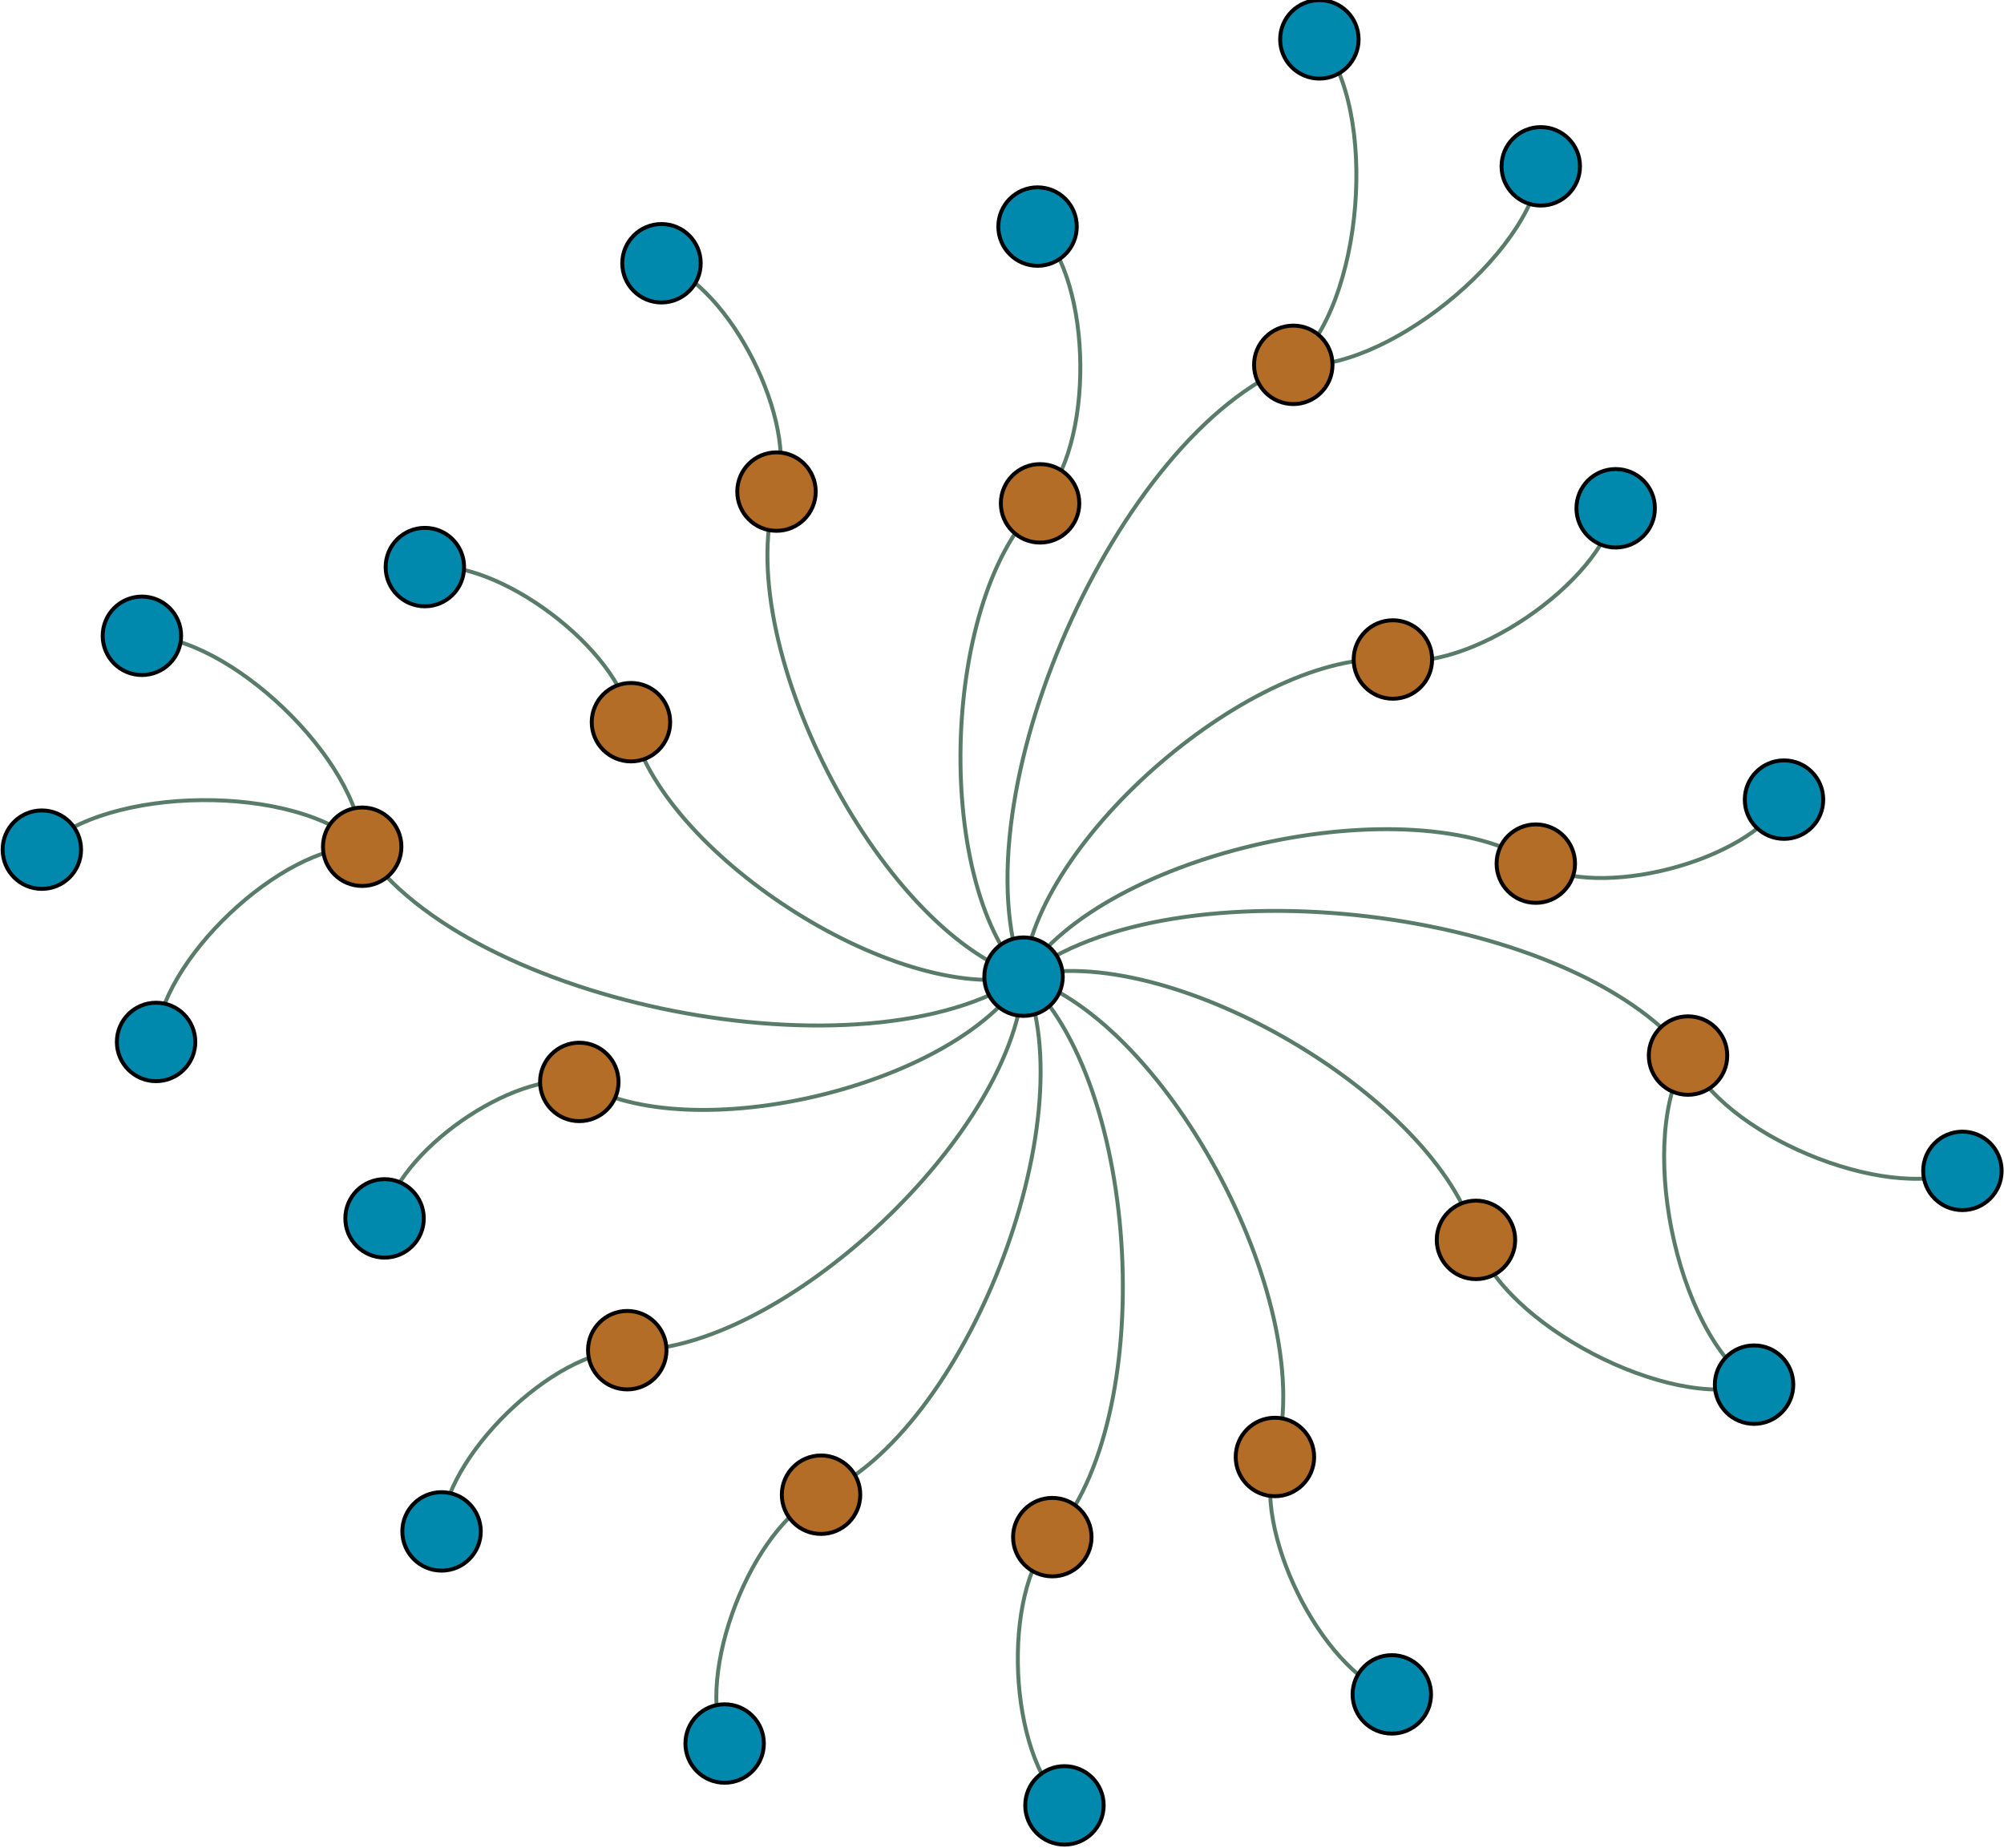
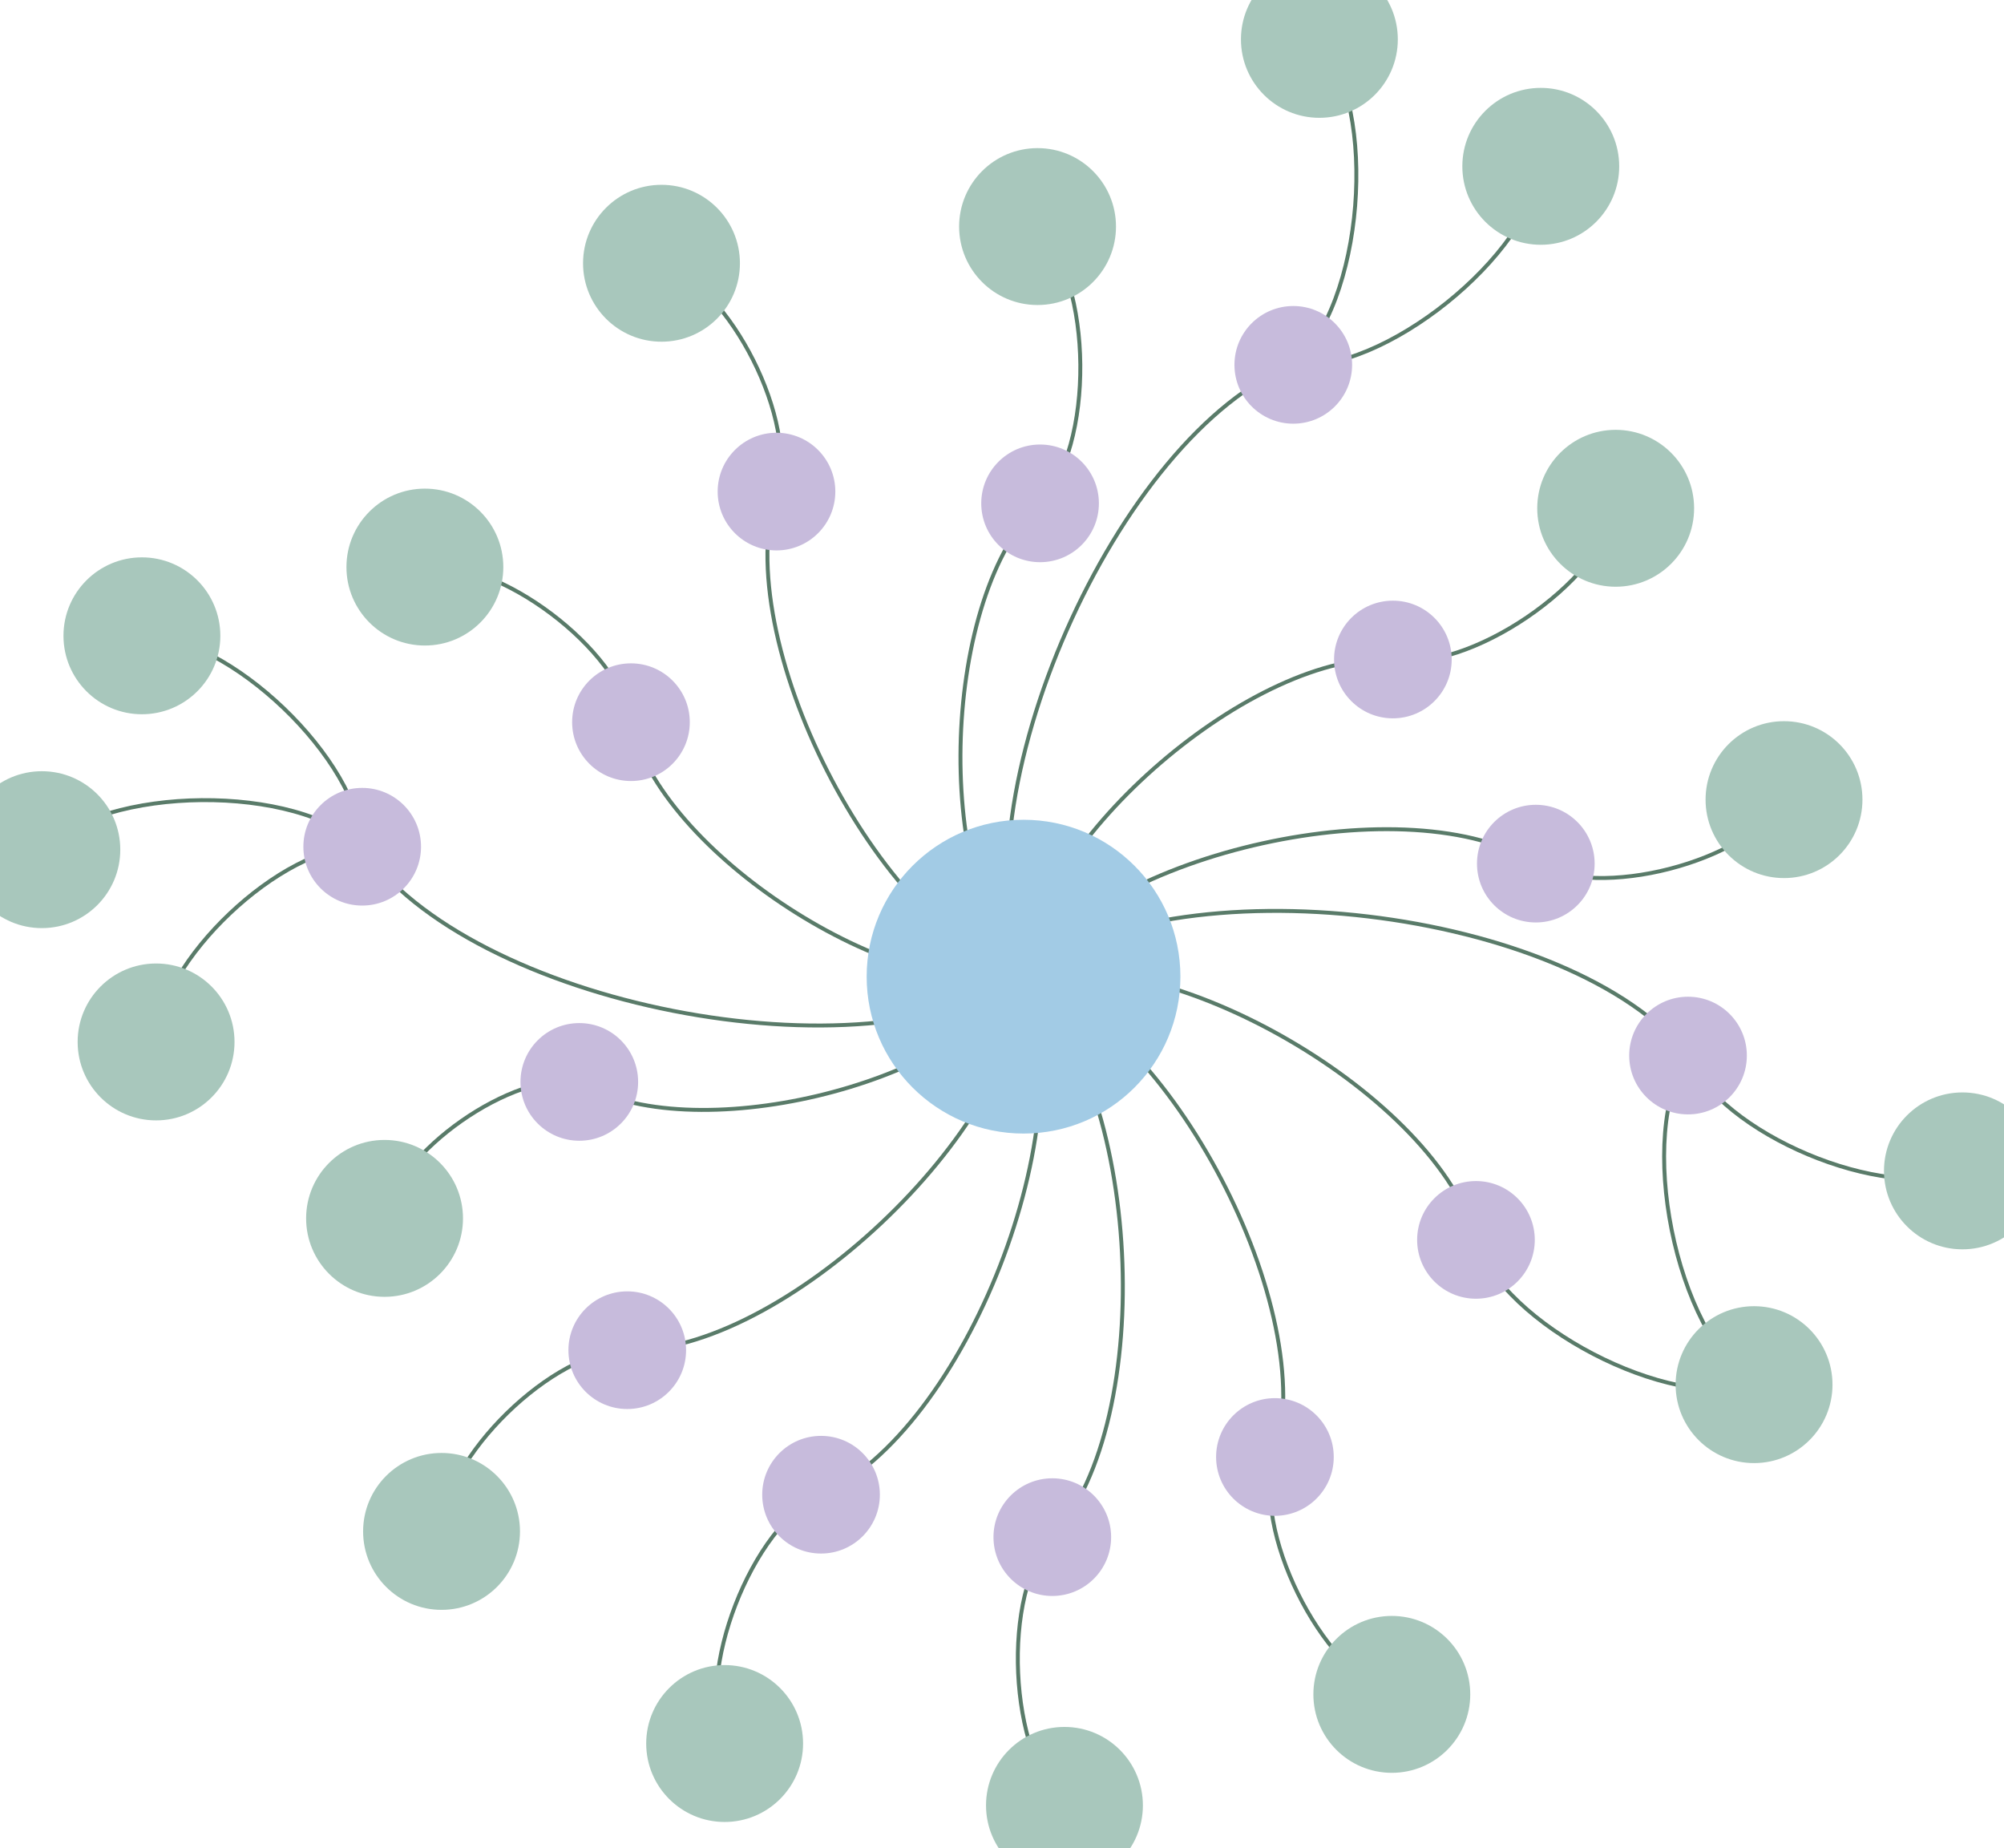
<svg xmlns="http://www.w3.org/2000/svg" contentScriptType="text/ecmascript" width="511.0" zoomAndPan="magnify" contentStyleType="text/css" viewBox="-261 -249 511 471" height="471.0" preserveAspectRatio="xMidYMid meet" version="1.1">
  <g id="edges">
    <path fill="none" stroke-width="1.0" d="M -152.661,-104.425 C -134.242,-107.026 -102.712,-83.3 -100.111,-64.881" class="Big Fish Games Paul Thelen" stroke-opacity="1.0" stroke="#597b69" />
    <path fill="none" stroke-width="1.0" d="M 150.98,-119.414 C 147.328,-100.342 113.242,-77.211 94.17,-80.863" class="Isilon Sujal Patel" stroke-opacity="1.0" stroke="#597b69" />
    <path fill="none" stroke-width="1.0" d="M -148.41,141.428 C -148.18,122.717 -119.768,94.997 -101.057,95.227" class="Qumulo Peter Godman" stroke-opacity="1.0" stroke="#597b69" />
    <path fill="none" stroke-width="1.0" d="M -221.201,16.641 C -220.644,-3.824 -189.109,-33.686 -168.644,-33.128" class="ReplyYes Dave Cotter" stroke-opacity="1.0" stroke="#597b69" />
    <path fill="none" stroke-width="1.0" d="M 186.267,104.011 C 166.119,90.598 156.018,40.258 169.43,20.111" class="Shelfari Josh Hug" stroke-opacity="1.0" stroke="#597b69" />
    <path fill="none" stroke-width="1.0" d="M 186.267,104.011 C 164.703,110.812 122.156,88.67 115.355,67.106" class="Shelfari Kevin Beukelman" stroke-opacity="1.0" stroke="#597b69" />
    <path fill="none" stroke-width="1.0" d="M -162.942,61.623 C -159.969,44.733 -130.174,23.858 -113.284,26.831" class="Smilebox Andrew Wright" stroke-opacity="1.0" stroke="#597b69" />
    <path fill="none" stroke-width="1.0" d="M 10.426,211.277 C -3.872,198.219 -5.732,157.185 7.326,142.887" class="Appnique Jai Jaisimha" stroke-opacity="1.0" stroke="#597b69" />
    <path fill="none" stroke-width="1.0" d="M -76.225,195.506 C -83.996,177.903 -69.246,139.842 -51.643,132.071" class="Sqoop Bill Hankes" stroke-opacity="1.0" stroke="#597b69" />
    <path fill="none" stroke-width="1.0" d="M -92.327,-181.883 C -74.82,-176.106 -57.225,-141.179 -63.002,-123.672" class="Flowplay Derrick Morton" stroke-opacity="1.0" stroke="#597b69" />
    <path fill="none" stroke-width="1.0" d="M -250.33,-32.381 C -234.143,-48.867 -185.131,-49.316 -168.644,-33.128" class="AdXpose Dave Cotter" stroke-opacity="1.0" stroke="#597b69" />
    <path fill="none" stroke-width="1.0" d="M -224.816,-86.904 C -202.827,-87.383 -169.123,-55.118 -168.644,-33.128" class="SquareHub Dave Cotter" stroke-opacity="1.0" stroke="#597b69" />
    <path fill="none" stroke-width="1.0" d="M 131.881,-206.595 C 129.381,-183.851 91.517,-153.483 68.773,-155.983" class="Fierce, Inc. Halley Bock" stroke-opacity="1.0" stroke="#597b69" />
    <path fill="none" stroke-width="1.0" d="M 75.43,-238.963 C 90.694,-221.035 86.7,-171.247 68.773,-155.983" class="LUX Media Halley Bock" stroke-opacity="1.0" stroke="#597b69" />
    <path fill="none" stroke-width="1.0" d="M 193.905,-45.137 C 184.511,-29.217 146.539,-19.426 130.618,-28.821" class="Hughes Media Law Group Joleen Winther Hughes" stroke-opacity="1.0" stroke="#597b69" />
-     <path fill="none" stroke-width="1.0" d="M 3.566,-191.237 C 17.808,-177.252 18.192,-134.912 4.207,-120.671" class="Syntonic inc. Gary Greenbaum" stroke-opacity="1.0" stroke="#597b69" />
+     <path fill="none" stroke-width="1.0" d="M 3.566,-191.237 C 17.808,-177.252 18.192,-134.912 4.207,-120.671" class="Syntonic Inc. Gary Greenbaum" stroke-opacity="1.0" stroke="#597b69" />
    <path fill="none" stroke-width="1.0" d="M 93.899,182.976 C 75.833,176.832 57.949,140.518 64.093,122.452" class="Communique PR Colleen Moffitt" stroke-opacity="1.0" stroke="#597b69" />
    <path fill="none" stroke-width="1.0" d="M 239.397,49.512 C 219.524,57.625 177.544,39.985 169.43,20.111" class="Remitly Josh Hug" stroke-opacity="1.0" stroke="#597b69" />
    <path fill="none" stroke-width="1.0" d="M -0.009,-0.003 C -33.005,7.042 -93.066,-31.885 -100.111,-64.881" class="RealNetworks Paul Thelen" stroke-opacity="1.0" stroke="#597b69" />
    <path fill="none" stroke-width="1.0" d="M -0.009,-0.003 C 2.655,-35.011 59.162,-83.527 94.17,-80.863" class="RealNetworks Sujal Patel" stroke-opacity="1.0" stroke="#597b69" />
    <path fill="none" stroke-width="1.0" d="M -0.009,-0.003 C -1.173,39.253 -61.801,96.391 -101.057,95.227" class="RealNetworks Peter Godman" stroke-opacity="1.0" stroke="#597b69" />
    <path fill="none" stroke-width="1.0" d="M -0.009,-0.003 C -40.361,27.099 -141.542,7.224 -168.644,-33.128" class="RealNetworks Dave Cotter" stroke-opacity="1.0" stroke="#597b69" />
    <path fill="none" stroke-width="1.0" d="M -0.009,-0.003 C 37.902,-29.868 139.565,-17.8 169.43,20.111" class="RealNetworks Josh Hug" stroke-opacity="1.0" stroke="#597b69" />
    <path fill="none" stroke-width="1.0" d="M -0.009,-0.003 C -17.297,28.019 -85.262,44.119 -113.284,26.831" class="RealNetworks Andrew Wright" stroke-opacity="1.0" stroke="#597b69" />
    <path fill="none" stroke-width="1.0" d="M -0.009,-0.003 C 30.036,27.108 34.437,112.842 7.326,142.887" class="RealNetworks Jai Jaisimha" stroke-opacity="1.0" stroke="#597b69" />
    <path fill="none" stroke-width="1.0" d="M -0.009,-0.003 C 16.079,36.739 -14.901,115.983 -51.643,132.071" class="RealNetworks Bill Hankes" stroke-opacity="1.0" stroke="#597b69" />
    <path fill="none" stroke-width="1.0" d="M -0.009,-0.003 C -37.341,-12.138 -75.137,-86.339 -63.002,-123.672" class="RealNetworks Derrick Morton" stroke-opacity="1.0" stroke="#597b69" />
    <path fill="none" stroke-width="1.0" d="M -0.009,-0.003 C -17.449,-44.955 23.82,-138.543 68.773,-155.983" class="RealNetworks Halley Bock" stroke-opacity="1.0" stroke="#597b69" />
    <path fill="none" stroke-width="1.0" d="M -0.009,-0.003 C 20.353,-31.892 98.729,-49.182 130.618,-28.821" class="RealNetworks Joleen Winther Hughes" stroke-opacity="1.0" stroke="#597b69" />
    <path fill="none" stroke-width="1.0" d="M -0.009,-0.003 C -23.3,-24.98 -20.77,-97.381 4.207,-120.671" class="RealNetworks Gary Greenbaum" stroke-opacity="1.0" stroke="#597b69" />
    <path fill="none" stroke-width="1.0" d="M -0.009,-0.003 C 37.302,11.667 75.764,85.14 64.093,122.452" class="RealNetworks Colleen Moffitt" stroke-opacity="1.0" stroke="#597b69" />
    <path fill="none" stroke-width="1.0" d="M -0.009,-0.003 C 36.485,-9.654 105.704,30.612 115.355,67.106" class="RealNetworks Kevin Beukelman" stroke-opacity="1.0" stroke="#597b69" />
  </g>
  <g id="nodes">
-     <circle fill-opacity="1.0" fill="#b36d27" r="10.0" cx="-100.111" class="Paul Thelen" cy="-64.881" stroke="#000000" stroke-opacity="1.0" stroke-width="1.0" />
-     <circle fill-opacity="1.0" fill="#b36d27" r="10.0" cx="94.17" class="Sujal Patel" cy="-80.863" stroke="#000000" stroke-opacity="1.0" stroke-width="1.0" />
-     <circle fill-opacity="1.0" fill="#b36d27" r="10.0" cx="-101.057" class="Peter Godman" cy="95.227" stroke="#000000" stroke-opacity="1.0" stroke-width="1.0" />
-     <circle fill-opacity="1.0" fill="#b36d27" r="10.0" cx="-168.644" class="Dave Cotter" cy="-33.128" stroke="#000000" stroke-opacity="1.0" stroke-width="1.0" />
-     <circle fill-opacity="1.0" fill="#b36d27" r="10.0" cx="169.43" class="Josh Hug" cy="20.111" stroke="#000000" stroke-opacity="1.0" stroke-width="1.0" />
-     <circle fill-opacity="1.0" fill="#b36d27" r="10.0" cx="-113.284" class="Andrew Wright" cy="26.831" stroke="#000000" stroke-opacity="1.0" stroke-width="1.0" />
-     <circle fill-opacity="1.0" fill="#b36d27" r="10.0" cx="7.326" class="Jai Jaisimha" cy="142.887" stroke="#000000" stroke-opacity="1.0" stroke-width="1.0" />
-     <circle fill-opacity="1.0" fill="#b36d27" r="10.0" cx="-51.643" class="Bill Hankes" cy="132.071" stroke="#000000" stroke-opacity="1.0" stroke-width="1.0" />
-     <circle fill-opacity="1.0" fill="#b36d27" r="10.0" cx="-63.002" class="Derrick Morton" cy="-123.672" stroke="#000000" stroke-opacity="1.0" stroke-width="1.0" />
-     <circle fill-opacity="1.0" fill="#b36d27" r="10.0" cx="68.773" class="Halley Bock" cy="-155.983" stroke="#000000" stroke-opacity="1.0" stroke-width="1.0" />
-     <circle fill-opacity="1.0" fill="#b36d27" r="10.0" cx="130.618" class="Joleen Winther Hughes" cy="-28.821" stroke="#000000" stroke-opacity="1.0" stroke-width="1.0" />
-     <circle fill-opacity="1.0" fill="#b36d27" r="10.0" cx="4.207" class="Gary Greenbaum" cy="-120.671" stroke="#000000" stroke-opacity="1.0" stroke-width="1.0" />
-     <circle fill-opacity="1.0" fill="#b36d27" r="10.0" cx="64.093" class="Colleen Moffitt" cy="122.452" stroke="#000000" stroke-opacity="1.0" stroke-width="1.0" />
-     <circle fill-opacity="1.0" fill="#b36d27" r="10.0" cx="115.355" class="Kevin Beukelman" cy="67.106" stroke="#000000" stroke-opacity="1.0" stroke-width="1.0" />
-     <circle fill-opacity="1.0" fill="#0089ac" r="10.0" cx="-152.661" class="Big Fish Games" cy="-104.425" stroke="#000000" stroke-opacity="1.0" stroke-width="1.0" />
-     <circle fill-opacity="1.0" fill="#0089ac" r="10.0" cx="150.98" class="Isilon" cy="-119.414" stroke="#000000" stroke-opacity="1.0" stroke-width="1.0" />
-     <circle fill-opacity="1.0" fill="#0089ac" r="10.0" cx="-148.41" class="Qumulo" cy="141.428" stroke="#000000" stroke-opacity="1.0" stroke-width="1.0" />
-     <circle fill-opacity="1.0" fill="#0089ac" r="10.0" cx="-221.201" class="ReplyYes" cy="16.641" stroke="#000000" stroke-opacity="1.0" stroke-width="1.0" />
-     <circle fill-opacity="1.0" fill="#0089ac" r="10.0" cx="186.267" class="Shelfari" cy="104.011" stroke="#000000" stroke-opacity="1.0" stroke-width="1.0" />
-     <circle fill-opacity="1.0" fill="#0089ac" r="10.0" cx="-162.942" class="Smilebox" cy="61.623" stroke="#000000" stroke-opacity="1.0" stroke-width="1.0" />
-     <circle fill-opacity="1.0" fill="#0089ac" r="10.0" cx="10.426" class="Appnique" cy="211.277" stroke="#000000" stroke-opacity="1.0" stroke-width="1.0" />
-     <circle fill-opacity="1.0" fill="#0089ac" r="10.0" cx="-76.225" class="Sqoop" cy="195.506" stroke="#000000" stroke-opacity="1.0" stroke-width="1.0" />
-     <circle fill-opacity="1.0" fill="#0089ac" r="10.0" cx="-92.327" class="Flowplay" cy="-181.883" stroke="#000000" stroke-opacity="1.0" stroke-width="1.0" />
-     <circle fill-opacity="1.0" fill="#0089ac" r="10.0" cx="-250.33" class="AdXpose" cy="-32.381" stroke="#000000" stroke-opacity="1.0" stroke-width="1.0" />
-     <circle fill-opacity="1.0" fill="#0089ac" r="10.0" cx="-224.816" class="SquareHub" cy="-86.904" stroke="#000000" stroke-opacity="1.0" stroke-width="1.0" />
-     <circle fill-opacity="1.0" fill="#0089ac" r="10.0" cx="131.881" class="Fierce, Inc." cy="-206.595" stroke="#000000" stroke-opacity="1.0" stroke-width="1.0" />
-     <circle fill-opacity="1.0" fill="#0089ac" r="10.0" cx="75.43" class="LUX Media" cy="-238.963" stroke="#000000" stroke-opacity="1.0" stroke-width="1.0" />
-     <circle fill-opacity="1.0" fill="#0089ac" r="10.0" cx="193.905" class="Hughes Media Law Group" cy="-45.137" stroke="#000000" stroke-opacity="1.0" stroke-width="1.0" />
-     <circle fill-opacity="1.0" fill="#0089ac" r="10.0" cx="3.566" class="Syntonic inc." cy="-191.237" stroke="#000000" stroke-opacity="1.0" stroke-width="1.0" />
-     <circle fill-opacity="1.0" fill="#0089ac" r="10.0" cx="93.899" class="Communique PR" cy="182.976" stroke="#000000" stroke-opacity="1.0" stroke-width="1.0" />
-     <circle fill-opacity="1.0" fill="#0089ac" r="10.0" cx="239.397" class="Remitly" cy="49.512" stroke="#000000" stroke-opacity="1.0" stroke-width="1.0" />
-     <circle fill-opacity="1.0" fill="#0089ac" r="10.0" cx="-0.009" class="RealNetworks" cy="-0.003" stroke="#000000" stroke-opacity="1.0" stroke-width="1.0" />
+     <circle fill-opacity="1.0" fill="#c7bbdc" r="15.0" cx="-100.111" class="Paul Thelen" cy="-64.881" stroke="#000000" stroke-opacity="0.0" stroke-width="1.0" />
+     <circle fill-opacity="1.0" fill="#c7bbdc" r="15.0" cx="94.17" class="Sujal Patel" cy="-80.863" stroke="#000000" stroke-opacity="0.0" stroke-width="1.0" />
+     <circle fill-opacity="1.0" fill="#c7bbdc" r="15.0" cx="-101.057" class="Peter Godman" cy="95.227" stroke="#000000" stroke-opacity="0.0" stroke-width="1.0" />
+     <circle fill-opacity="1.0" fill="#c7bbdc" r="15.0" cx="-168.644" class="Dave Cotter" cy="-33.128" stroke="#000000" stroke-opacity="0.0" stroke-width="1.0" />
+     <circle fill-opacity="1.0" fill="#c7bbdc" r="15.0" cx="169.43" class="Josh Hug" cy="20.111" stroke="#000000" stroke-opacity="0.0" stroke-width="1.0" />
+     <circle fill-opacity="1.0" fill="#c7bbdc" r="15.0" cx="-113.284" class="Andrew Wright" cy="26.831" stroke="#000000" stroke-opacity="0.0" stroke-width="1.0" />
+     <circle fill-opacity="1.0" fill="#c7bbdc" r="15.0" cx="7.326" class="Jai Jaisimha" cy="142.887" stroke="#000000" stroke-opacity="0.0" stroke-width="1.0" />
+     <circle fill-opacity="1.0" fill="#c7bbdc" r="15.0" cx="-51.643" class="Bill Hankes" cy="132.071" stroke="#000000" stroke-opacity="0.0" stroke-width="1.0" />
+     <circle fill-opacity="1.0" fill="#c7bbdc" r="15.0" cx="-63.002" class="Derrick Morton" cy="-123.672" stroke="#000000" stroke-opacity="0.0" stroke-width="1.0" />
+     <circle fill-opacity="1.0" fill="#c7bbdc" r="15.0" cx="68.773" class="Halley Bock" cy="-155.983" stroke="#000000" stroke-opacity="0.0" stroke-width="1.0" />
+     <circle fill-opacity="1.0" fill="#c7bbdc" r="15.0" cx="130.618" class="Joleen Winther Hughes" cy="-28.821" stroke="#000000" stroke-opacity="0.0" stroke-width="1.0" />
+     <circle fill-opacity="1.0" fill="#c7bbdc" r="15.0" cx="4.207" class="Gary Greenbaum" cy="-120.671" stroke="#000000" stroke-opacity="0.0" stroke-width="1.0" />
+     <circle fill-opacity="1.0" fill="#c7bbdc" r="15.0" cx="64.093" class="Colleen Moffitt" cy="122.452" stroke="#000000" stroke-opacity="0.0" stroke-width="1.0" />
+     <circle fill-opacity="1.0" fill="#c7bbdc" r="15.0" cx="115.355" class="Kevin Beukelman" cy="67.106" stroke="#000000" stroke-opacity="0.0" stroke-width="1.0" />
+     <circle fill-opacity="1.0" fill="#a8c7bc" r="20.0" cx="-152.661" class="Big Fish Games" cy="-104.425" stroke="#000000" stroke-opacity="0.0" stroke-width="1.0" />
+     <circle fill-opacity="1.0" fill="#a8c7bc" r="20.0" cx="150.98" class="Isilon" cy="-119.414" stroke="#000000" stroke-opacity="0.0" stroke-width="1.0" />
+     <circle fill-opacity="1.0" fill="#a8c7bc" r="20.0" cx="-148.41" class="Qumulo" cy="141.428" stroke="#000000" stroke-opacity="0.0" stroke-width="1.0" />
+     <circle fill-opacity="1.0" fill="#a8c7bc" r="20.0" cx="-221.201" class="ReplyYes" cy="16.641" stroke="#000000" stroke-opacity="0.0" stroke-width="1.0" />
+     <circle fill-opacity="1.0" fill="#a8c7bc" r="20.0" cx="186.267" class="Shelfari" cy="104.011" stroke="#000000" stroke-opacity="0.0" stroke-width="1.0" />
+     <circle fill-opacity="1.0" fill="#a8c7bc" r="20.0" cx="-162.942" class="Smilebox" cy="61.623" stroke="#000000" stroke-opacity="0.0" stroke-width="1.0" />
+     <circle fill-opacity="1.0" fill="#a8c7bc" r="20.0" cx="10.426" class="Appnique" cy="211.277" stroke="#000000" stroke-opacity="0.0" stroke-width="1.0" />
+     <circle fill-opacity="1.0" fill="#a8c7bc" r="20.0" cx="-76.225" class="Sqoop" cy="195.506" stroke="#000000" stroke-opacity="0.0" stroke-width="1.0" />
+     <circle fill-opacity="1.0" fill="#a8c7bc" r="20.0" cx="-92.327" class="Flowplay" cy="-181.883" stroke="#000000" stroke-opacity="0.0" stroke-width="1.0" />
+     <circle fill-opacity="1.0" fill="#a8c7bc" r="20.0" cx="-250.33" class="AdXpose" cy="-32.381" stroke="#000000" stroke-opacity="0.0" stroke-width="1.0" />
+     <circle fill-opacity="1.0" fill="#a8c7bc" r="20.0" cx="-224.816" class="SquareHub" cy="-86.904" stroke="#000000" stroke-opacity="0.0" stroke-width="1.0" />
+     <circle fill-opacity="1.0" fill="#a8c7bc" r="20.0" cx="131.881" class="Fierce Inc." cy="-206.595" stroke="#000000" stroke-opacity="0.0" stroke-width="1.0" />
+     <circle fill-opacity="1.0" fill="#a8c7bc" r="20.0" cx="75.43" class="LUX Media" cy="-238.963" stroke="#000000" stroke-opacity="0.0" stroke-width="1.0" />
+     <circle fill-opacity="1.0" fill="#a8c7bc" r="20.0" cx="193.905" class="Hughes Media Law Group" cy="-45.137" stroke="#000000" stroke-opacity="0.0" stroke-width="1.0" />
+     <circle fill-opacity="1.0" fill="#a8c7bc" r="20.0" cx="3.566" class="Syntonic Inc." cy="-191.237" stroke="#000000" stroke-opacity="0.0" stroke-width="1.0" />
+     <circle fill-opacity="1.0" fill="#a8c7bc" r="20.0" cx="93.899" class="Communique PR" cy="182.976" stroke="#000000" stroke-opacity="0.0" stroke-width="1.0" />
+     <circle fill-opacity="1.0" fill="#a8c7bc" r="20.0" cx="239.397" class="Remitly" cy="49.512" stroke="#000000" stroke-opacity="0.0" stroke-width="1.0" />
+     <circle fill-opacity="1.0" fill="#a2cbe5" r="40.0" cx="-0.009" class="RealNetworks" cy="-0.003" stroke="#000000" stroke-opacity="0.0" stroke-width="1.0" />
  </g>
</svg>
